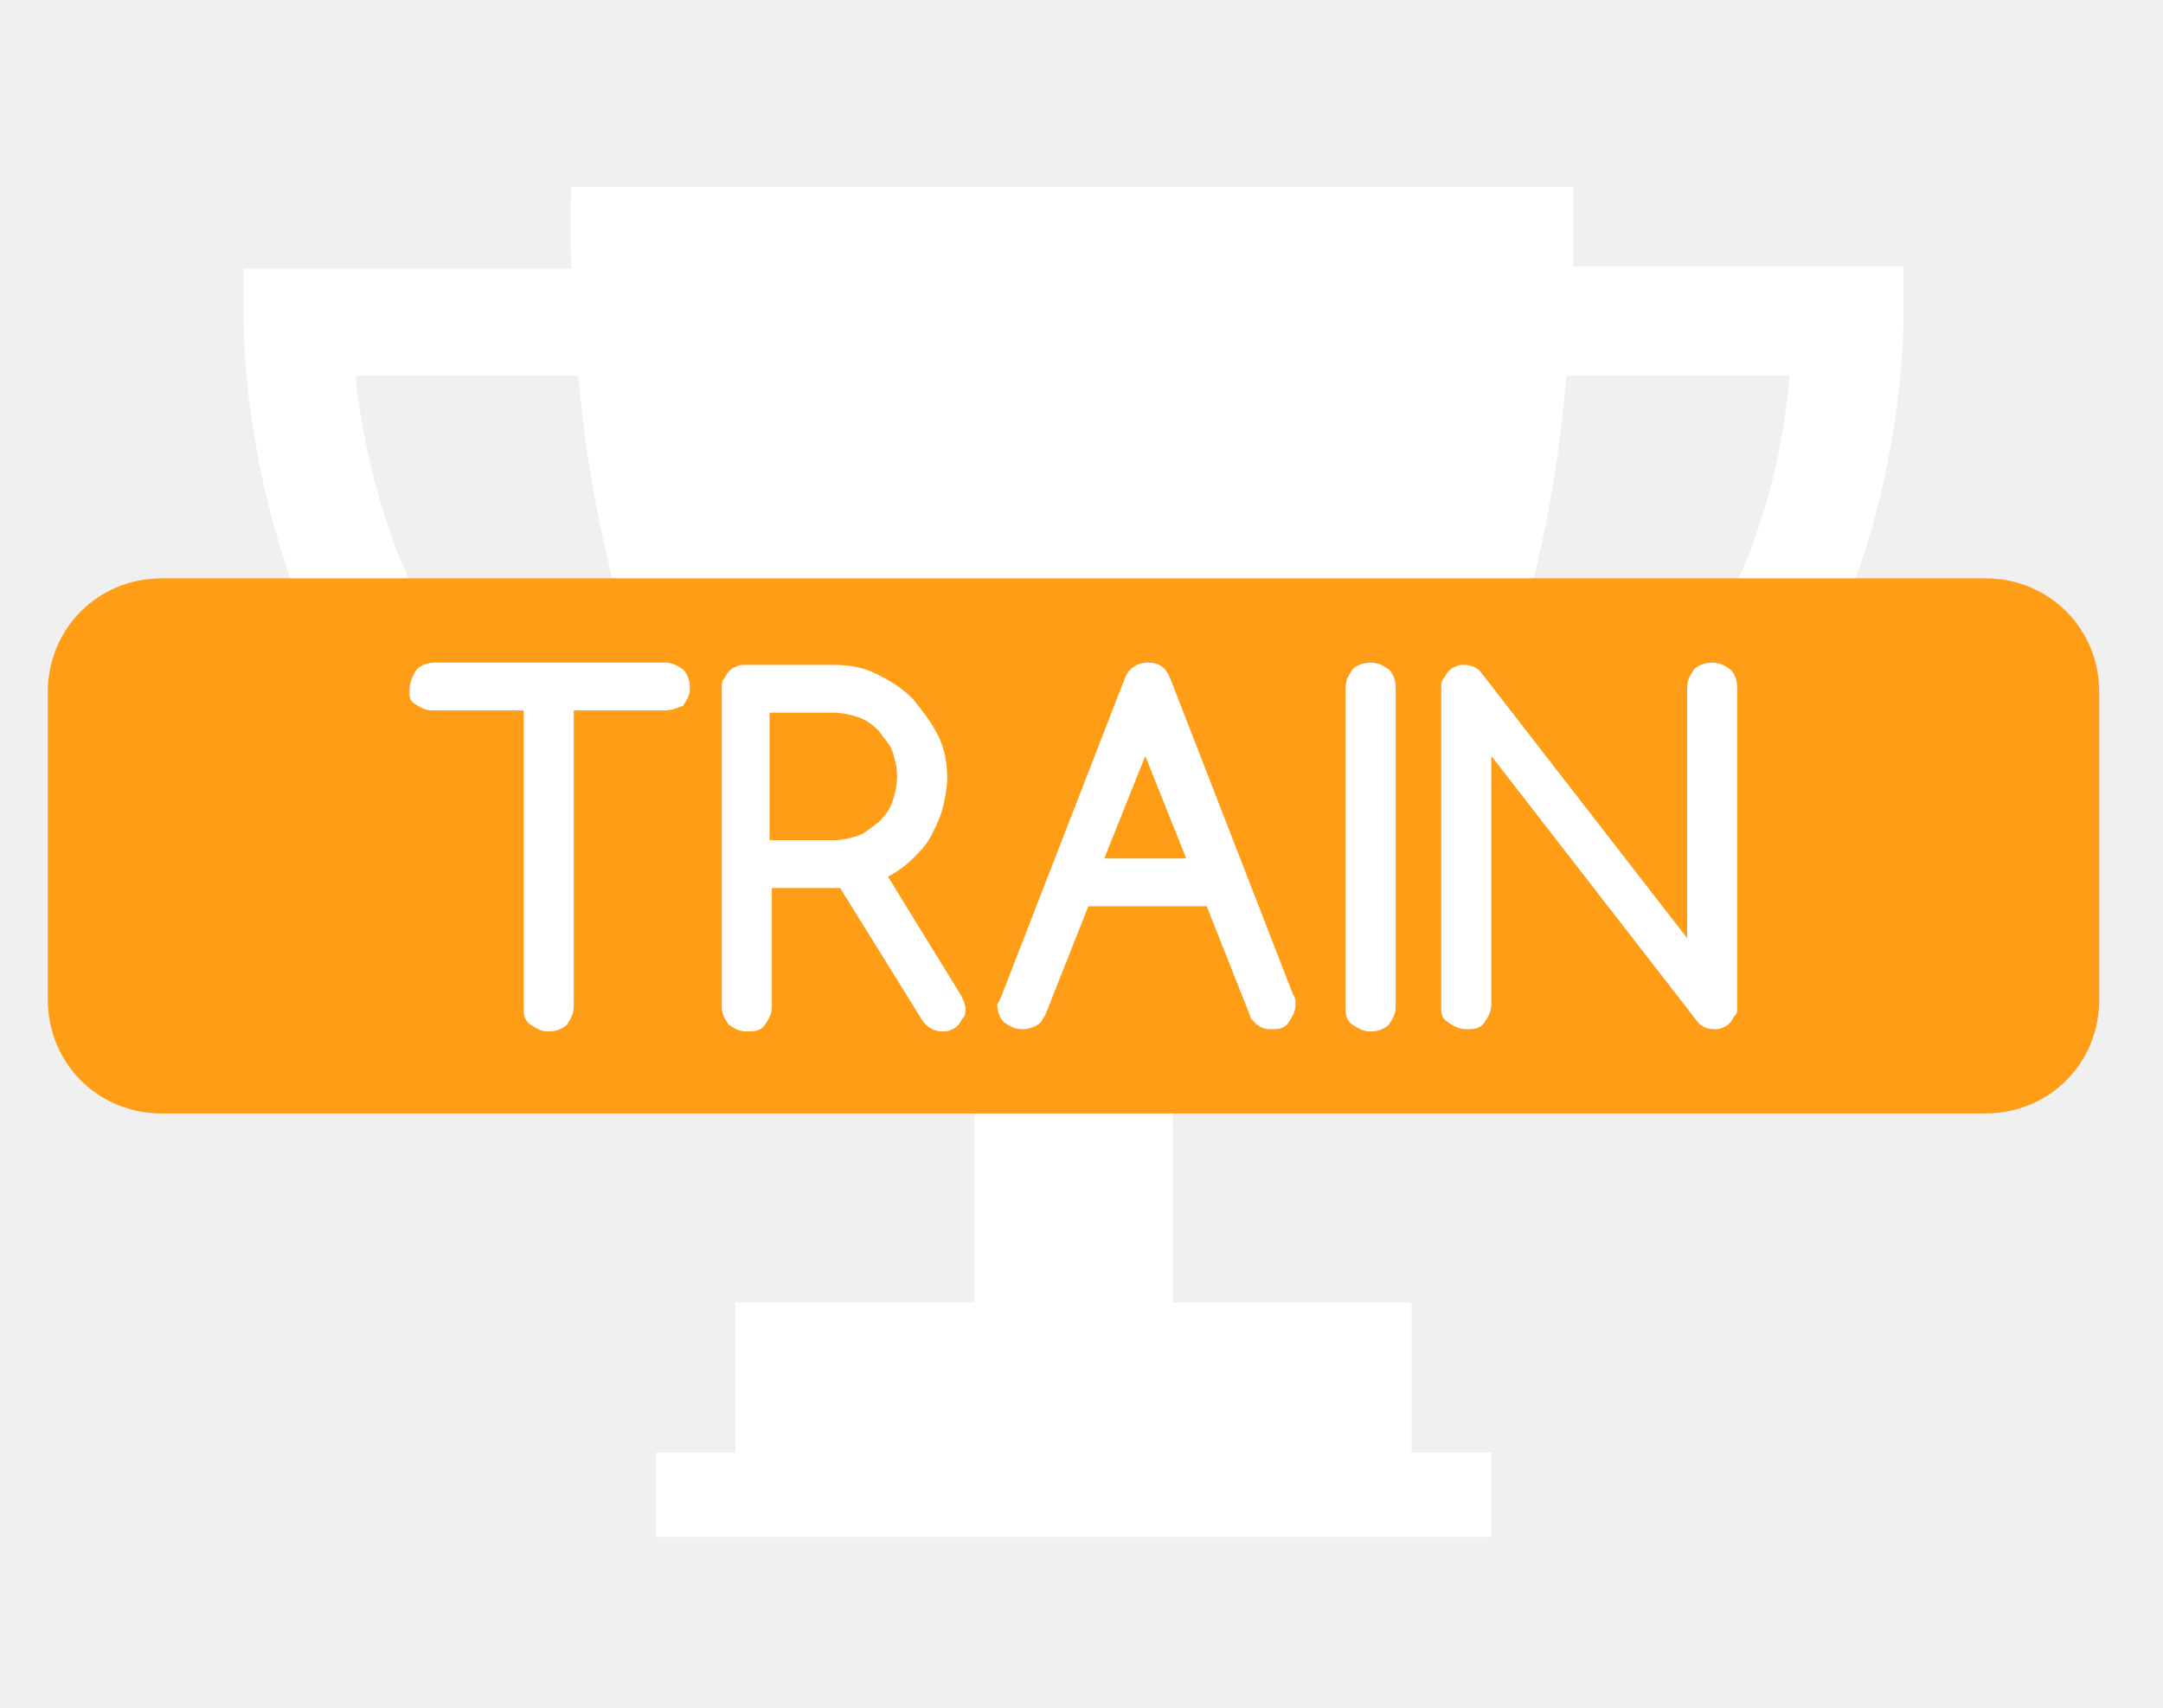
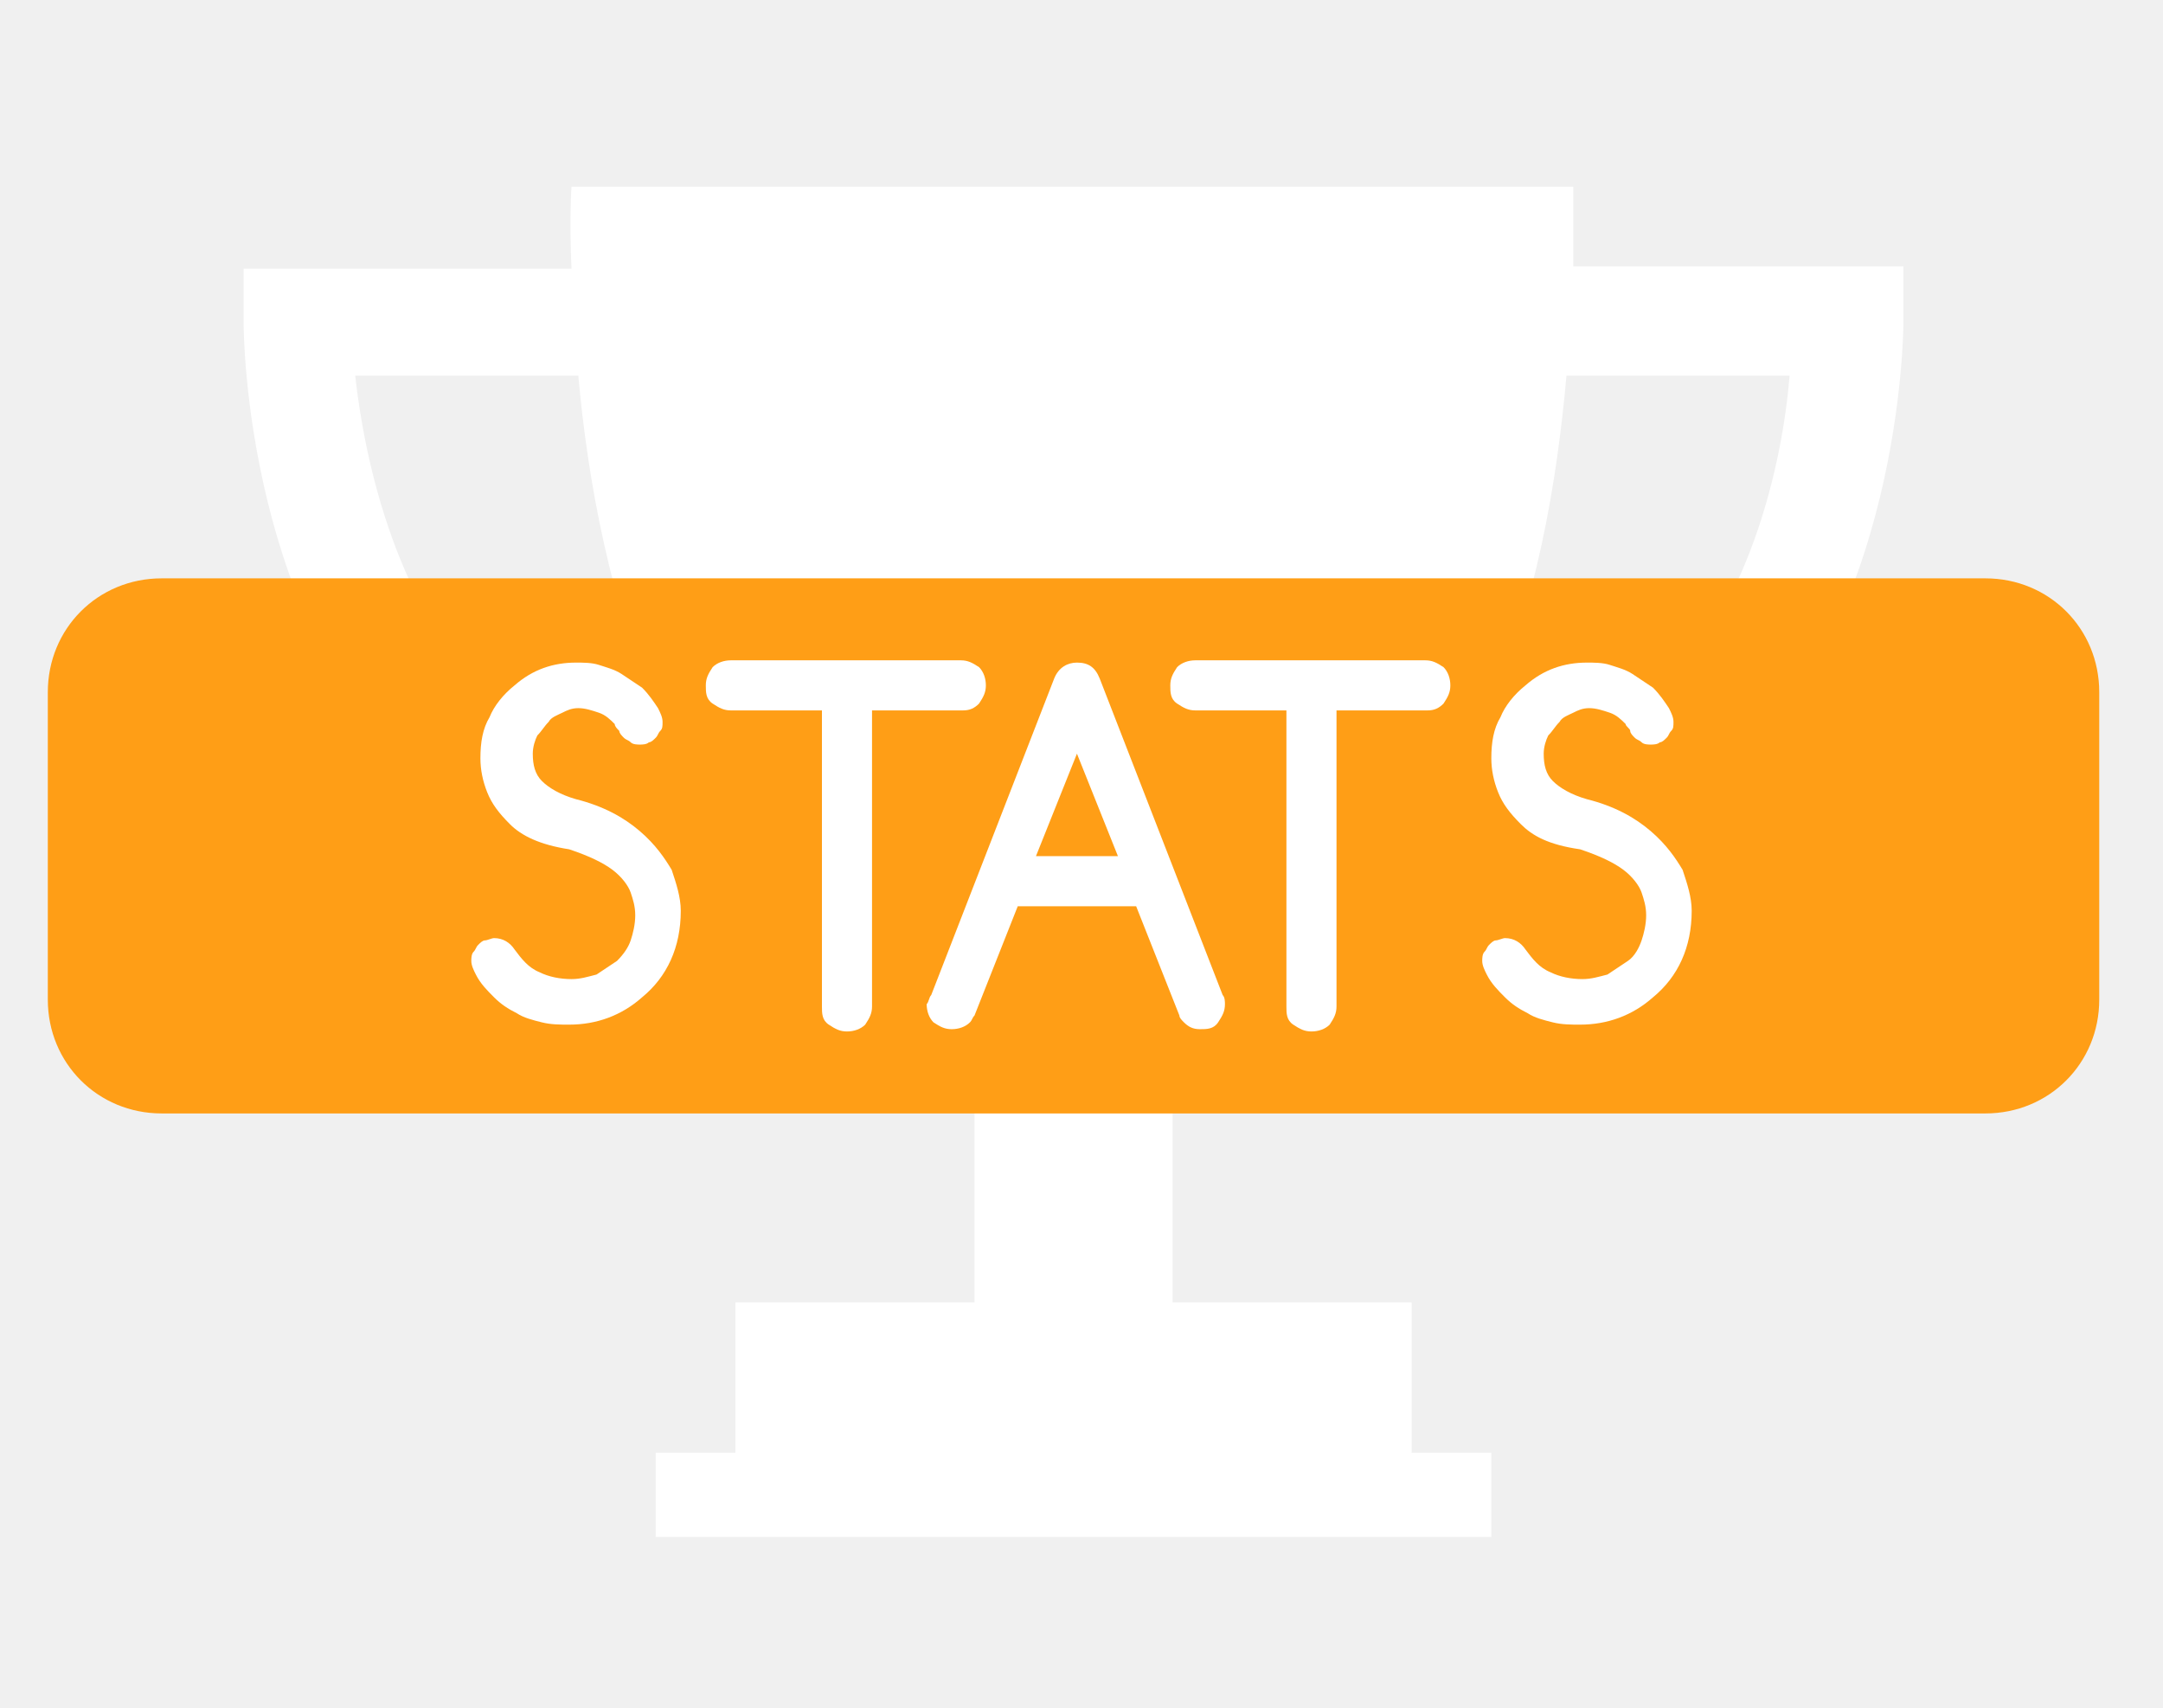
<svg xmlns="http://www.w3.org/2000/svg" version="1.1" id="Layer_1" x="0px" y="0px" viewBox="0 0 95 75" style="enable-background:new 0 0 95 75;" xml:space="preserve">
  <style type="text/css">
	.st0{fill:#FFFFFF;}
	.st1{fill:#FF9E16;}
</style>
  <g>
-     <g>
-       <path class="st0" d="M69.1,11.8c0-2.2,0-3.6,0-3.6l-21.8,0l0,0h-0.1H47l0,0l-21.9,0c0,0-0.1,1.4,0,3.6H10.7v2.4    c0,0.5,0.1,13.4,8,20.4C22,37.5,26.1,39,31,39c0.7,0,1.5,0,2.3-0.1c2.8,3.8,6,6.4,9.5,7.8v10.5H32.3v6.6h-3.5v3.7H47h0.2h18.3    v-3.7H62v-6.6H51.5V46.6c3.6-1.3,6.8-4,9.5-7.8c0.8,0.1,1.5,0.1,2.3,0.1c4.9,0,9-1.5,12.3-4.4c7.9-7,8-19.9,8-20.4v-2.4H69.1z     M21.9,31c-4.5-4-5.9-10.9-6.3-14.5h9.8c0.4,4.5,1.4,10.1,3.6,15.1c0.4,0.9,0.8,1.8,1.3,2.6C27,34.1,24.1,33,21.9,31z M72.4,31    c-2.2,2-5.1,3-8.5,3.2c0.4-0.8,0.9-1.7,1.3-2.6c2.3-4.9,3.2-10.6,3.6-15.1h9.8C78.3,20.2,76.9,27,72.4,31z" />
-     </g>
+     <path class="st0" d="M69.1,11.8c0-2.2,0-3.6,0-3.6H47.3l0,0h-0.1H47l0,0H25.1c0,0-0.1,1.4,0,3.6H10.7v2.4c0,0.5,0.1,13.4,8,20.4   C22,37.5,26.1,39,31,39c0.7,0,1.5,0,2.3-0.1c2.8,3.8,6,6.4,9.5,7.8v10.5H32.3v6.6h-3.5v3.7H47h0.2h18.3v-3.7H62v-6.6H51.5V46.6   c3.6-1.3,6.8-4,9.5-7.8c0.8,0.1,1.5,0.1,2.3,0.1c4.9,0,9-1.5,12.3-4.4c7.9-7,8-19.9,8-20.4v-2.4H69.1V11.8z M21.9,31   c-4.5-4-5.9-10.9-6.3-14.5h9.8c0.4,4.5,1.4,10.1,3.6,15.1c0.4,0.9,0.8,1.8,1.3,2.6C27,34.1,24.1,33,21.9,31z M72.4,31   c-2.2,2-5.1,3-8.5,3.2c0.4-0.8,0.9-1.7,1.3-2.6c2.3-4.9,3.2-10.6,3.6-15.1h9.8C78.3,20.2,76.9,27,72.4,31z" />
+   </g>
+   <g>
    <g>
      <path class="st1" d="M92.2,43.9c0,2.8-2.2,5-5,5H7.1c-2.8,0-5-2.2-5-5V30.4c0-2.8,2.2-5,5-5h80.1c2.8,0,5,2.2,5,5V43.9z" />
    </g>
    <g>
-       <path class="st0" d="M29.2,31.2h-4v13c0,0.3-0.1,0.5-0.3,0.8c-0.2,0.2-0.5,0.3-0.8,0.3c-0.3,0-0.5-0.1-0.8-0.3S23,44.5,23,44.2    v-13h-4c-0.3,0-0.5-0.1-0.8-0.3S18,30.4,18,30.2s0.1-0.5,0.3-0.8c0.2-0.2,0.5-0.3,0.8-0.3h10.1c0.3,0,0.5,0.1,0.8,0.3    c0.2,0.2,0.3,0.5,0.3,0.8s-0.1,0.5-0.3,0.8C29.7,31.1,29.5,31.2,29.2,31.2z" />
-       <path class="st0" d="M31.7,44.2v-14c0-0.1,0-0.3,0.1-0.4c0.1-0.1,0.1-0.2,0.2-0.3c0.1-0.1,0.2-0.2,0.3-0.2    c0.1-0.1,0.3-0.1,0.4-0.1h3.9c0.7,0,1.3,0.1,1.9,0.4c0.6,0.3,1.1,0.6,1.6,1.1c0.4,0.5,0.8,1,1.1,1.6c0.3,0.6,0.4,1.2,0.4,1.9    c0,0.4-0.1,0.9-0.2,1.3c-0.1,0.4-0.3,0.8-0.5,1.2c-0.2,0.4-0.5,0.7-0.8,1c-0.3,0.3-0.7,0.6-1.1,0.8l3.2,5.2    c0.1,0.2,0.2,0.4,0.2,0.6c0,0.2,0,0.3-0.1,0.4s-0.1,0.2-0.2,0.3s-0.2,0.2-0.3,0.2c-0.1,0.1-0.3,0.1-0.4,0.1    c-0.4,0-0.7-0.2-0.9-0.5L36.9,39h-3v5.2c0,0.3-0.1,0.5-0.3,0.8s-0.5,0.3-0.8,0.3s-0.5-0.1-0.8-0.3C31.8,44.7,31.7,44.5,31.7,44.2z     M33.8,31.2v5.7h2.8c0.4,0,0.8-0.1,1.1-0.2s0.6-0.4,0.9-0.6c0.3-0.3,0.5-0.6,0.6-0.9c0.1-0.3,0.2-0.7,0.2-1.1    c0-0.4-0.1-0.8-0.2-1.1s-0.4-0.6-0.6-0.9c-0.3-0.3-0.6-0.5-0.9-0.6c-0.3-0.1-0.7-0.2-1.1-0.2H33.8z" />
-       <path class="st0" d="M44,43.7l5.4-13.9c0.2-0.5,0.6-0.7,1-0.7c0.5,0,0.8,0.2,1,0.7l5.4,13.9c0.1,0.1,0.1,0.3,0.1,0.4    c0,0.3-0.1,0.5-0.3,0.8s-0.5,0.3-0.8,0.3c-0.3,0-0.5-0.1-0.7-0.3c-0.1-0.1-0.2-0.2-0.2-0.3L53,39.8h-5.2l-1.9,4.8    c-0.1,0.1-0.1,0.2-0.2,0.3c-0.2,0.2-0.5,0.3-0.8,0.3s-0.5-0.1-0.8-0.3c-0.2-0.2-0.3-0.5-0.3-0.8C43.9,44,43.9,43.9,44,43.7z     M52.1,37.7l-1.8-4.5l-1.8,4.5H52.1z" />
-       <path class="st0" d="M61.3,44.2c0,0.3-0.1,0.5-0.3,0.8c-0.2,0.2-0.5,0.3-0.8,0.3c-0.3,0-0.5-0.1-0.8-0.3s-0.3-0.5-0.3-0.8v-14    c0-0.3,0.1-0.5,0.3-0.8c0.2-0.2,0.5-0.3,0.8-0.3c0.3,0,0.5,0.1,0.8,0.3c0.2,0.2,0.3,0.5,0.3,0.8V44.2z" />
-       <path class="st0" d="M63.3,44.2v-14c0-0.1,0-0.3,0.1-0.4s0.1-0.2,0.2-0.3s0.2-0.2,0.3-0.2c0.1-0.1,0.3-0.1,0.4-0.1    c0.3,0,0.6,0.1,0.8,0.4l9,11.6V30.2c0-0.3,0.1-0.5,0.3-0.8c0.2-0.2,0.5-0.3,0.8-0.3s0.5,0.1,0.8,0.3c0.2,0.2,0.3,0.5,0.3,0.8v14    c0,0.2,0,0.3-0.1,0.4c-0.1,0.1-0.1,0.2-0.2,0.3s-0.2,0.2-0.3,0.2c-0.1,0.1-0.3,0.1-0.4,0.1c-0.3,0-0.6-0.1-0.8-0.4l-9-11.6v10.9    c0,0.3-0.1,0.5-0.3,0.8s-0.5,0.3-0.8,0.3c-0.3,0-0.5-0.1-0.8-0.3S63.3,44.5,63.3,44.2z" />
+       <path class="st0" d="M22.4,36.2c-0.5-0.5-0.8-0.9-1-1.4s-0.3-1-0.3-1.5c0-0.7,0.1-1.3,0.4-1.8c0.2-0.5,0.6-1,1.1-1.4h0    c0.8-0.7,1.7-1,2.7-1c0.3,0,0.7,0,1,0.1s0.7,0.2,1,0.4s0.6,0.4,0.9,0.6c0.3,0.3,0.5,0.6,0.7,0.9c0.1,0.2,0.2,0.4,0.2,0.6    c0,0.2,0,0.3-0.1,0.4c-0.1,0.1-0.1,0.2-0.2,0.3s-0.2,0.2-0.3,0.2c-0.1,0.1-0.3,0.1-0.4,0.1c-0.1,0-0.3,0-0.4-0.1s-0.2-0.1-0.3-0.2    c-0.1-0.1-0.2-0.2-0.2-0.3c-0.1-0.1-0.2-0.2-0.2-0.3c-0.2-0.2-0.4-0.4-0.7-0.5c-0.3-0.1-0.6-0.2-0.9-0.2c-0.3,0-0.5,0.1-0.7,0.2    s-0.5,0.2-0.6,0.4c-0.2,0.2-0.3,0.4-0.5,0.6c-0.1,0.2-0.2,0.5-0.2,0.8c0,0.5,0.1,0.9,0.4,1.2c0.3,0.3,0.8,0.6,1.5,0.8    c1.2,0.3,2.1,0.8,2.8,1.4s1.1,1.2,1.4,1.7c0.2,0.6,0.4,1.2,0.4,1.8c0,1.6-0.6,2.9-1.7,3.8h0c-0.9,0.8-2,1.2-3.2,1.2    c-0.4,0-0.8,0-1.2-0.1s-0.8-0.2-1.1-0.4c-0.4-0.2-0.7-0.4-1-0.7c-0.3-0.3-0.6-0.6-0.8-1c-0.1-0.2-0.2-0.4-0.2-0.6    c0-0.1,0-0.3,0.1-0.4c0.1-0.1,0.1-0.2,0.2-0.3s0.2-0.2,0.3-0.2s0.3-0.1,0.4-0.1c0.4,0,0.7,0.2,0.9,0.5c0.3,0.4,0.6,0.8,1.1,1    c0.4,0.2,0.9,0.3,1.4,0.3c0.4,0,0.7-0.1,1.1-0.2c0.3-0.2,0.6-0.4,0.9-0.6c0.3-0.3,0.5-0.6,0.6-0.9c0.1-0.3,0.2-0.7,0.2-1.1    c0-0.4-0.1-0.7-0.2-1c-0.1-0.3-0.4-0.7-0.8-1c-0.4-0.3-1-0.6-1.9-0.9C23.7,37.1,22.9,36.7,22.4,36.2z" />
+       <path class="st0" d="M42.3,31.2h-4v13c0,0.3-0.1,0.5-0.3,0.8c-0.2,0.2-0.5,0.3-0.8,0.3c-0.3,0-0.5-0.1-0.8-0.3s-0.3-0.5-0.3-0.8    v-13h-4c-0.3,0-0.5-0.1-0.8-0.3s-0.3-0.5-0.3-0.8c0-0.3,0.1-0.5,0.3-0.8c0.2-0.2,0.5-0.3,0.8-0.3h10.1c0.3,0,0.5,0.1,0.8,0.3    c0.2,0.2,0.3,0.5,0.3,0.8c0,0.3-0.1,0.5-0.3,0.8C42.8,31.1,42.6,31.2,42.3,31.2z" />
+       <path class="st0" d="M40.9,43.7l5.4-13.9c0.2-0.5,0.6-0.7,1-0.7c0.5,0,0.8,0.2,1,0.7l5.4,13.9c0.1,0.1,0.1,0.3,0.1,0.4    c0,0.3-0.1,0.5-0.3,0.8s-0.5,0.3-0.8,0.3c-0.3,0-0.5-0.1-0.7-0.3c-0.1-0.1-0.2-0.2-0.2-0.3l-1.9-4.8h-5.2l-1.9,4.8    c-0.1,0.1-0.1,0.2-0.2,0.3c-0.2,0.2-0.5,0.3-0.8,0.3c-0.3,0-0.5-0.1-0.8-0.3c-0.2-0.2-0.3-0.5-0.3-0.8    C40.8,44,40.8,43.8,40.9,43.7z M49.1,37.6l-1.8-4.5l-1.8,4.5H49.1z" />
+       <path class="st0" d="M62.7,31.2h-4v13c0,0.3-0.1,0.5-0.3,0.8c-0.2,0.2-0.5,0.3-0.8,0.3s-0.5-0.1-0.8-0.3s-0.3-0.5-0.3-0.8v-13h-4    c-0.3,0-0.5-0.1-0.8-0.3s-0.3-0.5-0.3-0.8c0-0.3,0.1-0.5,0.3-0.8c0.2-0.2,0.5-0.3,0.8-0.3h10.1c0.3,0,0.5,0.1,0.8,0.3    c0.2,0.2,0.3,0.5,0.3,0.8c0,0.3-0.1,0.5-0.3,0.8C63.2,31.1,63,31.2,62.7,31.2z" />
+       <path class="st0" d="M66.8,36.2c-0.5-0.5-0.8-0.9-1-1.4c-0.2-0.5-0.3-1-0.3-1.5c0-0.7,0.1-1.3,0.4-1.8c0.2-0.5,0.6-1,1.1-1.4h0    c0.8-0.7,1.7-1,2.7-1c0.3,0,0.7,0,1,0.1s0.7,0.2,1,0.4s0.6,0.4,0.9,0.6c0.3,0.3,0.5,0.6,0.7,0.9c0.1,0.2,0.2,0.4,0.2,0.6    c0,0.2,0,0.3-0.1,0.4c-0.1,0.1-0.1,0.2-0.2,0.3s-0.2,0.2-0.3,0.2c-0.1,0.1-0.3,0.1-0.4,0.1c-0.1,0-0.3,0-0.4-0.1s-0.2-0.1-0.3-0.2    c-0.1-0.1-0.2-0.2-0.2-0.3s-0.2-0.2-0.2-0.3c-0.2-0.2-0.4-0.4-0.7-0.5c-0.3-0.1-0.6-0.2-0.9-0.2c-0.3,0-0.5,0.1-0.7,0.2    c-0.2,0.1-0.5,0.2-0.6,0.4c-0.2,0.2-0.3,0.4-0.5,0.6c-0.1,0.2-0.2,0.5-0.2,0.8c0,0.5,0.1,0.9,0.4,1.2c0.3,0.3,0.8,0.6,1.5,0.8    c1.2,0.3,2.1,0.8,2.8,1.4s1.1,1.2,1.4,1.7c0.2,0.6,0.4,1.2,0.4,1.8c0,1.6-0.6,2.9-1.7,3.8h0c-0.9,0.8-2,1.2-3.2,1.2    c-0.4,0-0.8,0-1.2-0.1s-0.8-0.2-1.1-0.4c-0.4-0.2-0.7-0.4-1-0.7c-0.3-0.3-0.6-0.6-0.8-1c-0.1-0.2-0.2-0.4-0.2-0.6    c0-0.1,0-0.3,0.1-0.4c0.1-0.1,0.1-0.2,0.2-0.3s0.2-0.2,0.3-0.2s0.3-0.1,0.4-0.1c0.4,0,0.7,0.2,0.9,0.5c0.3,0.4,0.6,0.8,1.1,1    c0.4,0.2,0.9,0.3,1.4,0.3c0.4,0,0.7-0.1,1.1-0.2c0.3-0.2,0.6-0.4,0.9-0.6s0.5-0.6,0.6-0.9c0.1-0.3,0.2-0.7,0.2-1.1    c0-0.4-0.1-0.7-0.2-1c-0.1-0.3-0.4-0.7-0.8-1s-1-0.6-1.9-0.9C68,37.1,67.3,36.7,66.8,36.2z" />
    </g>
  </g>
</svg>
